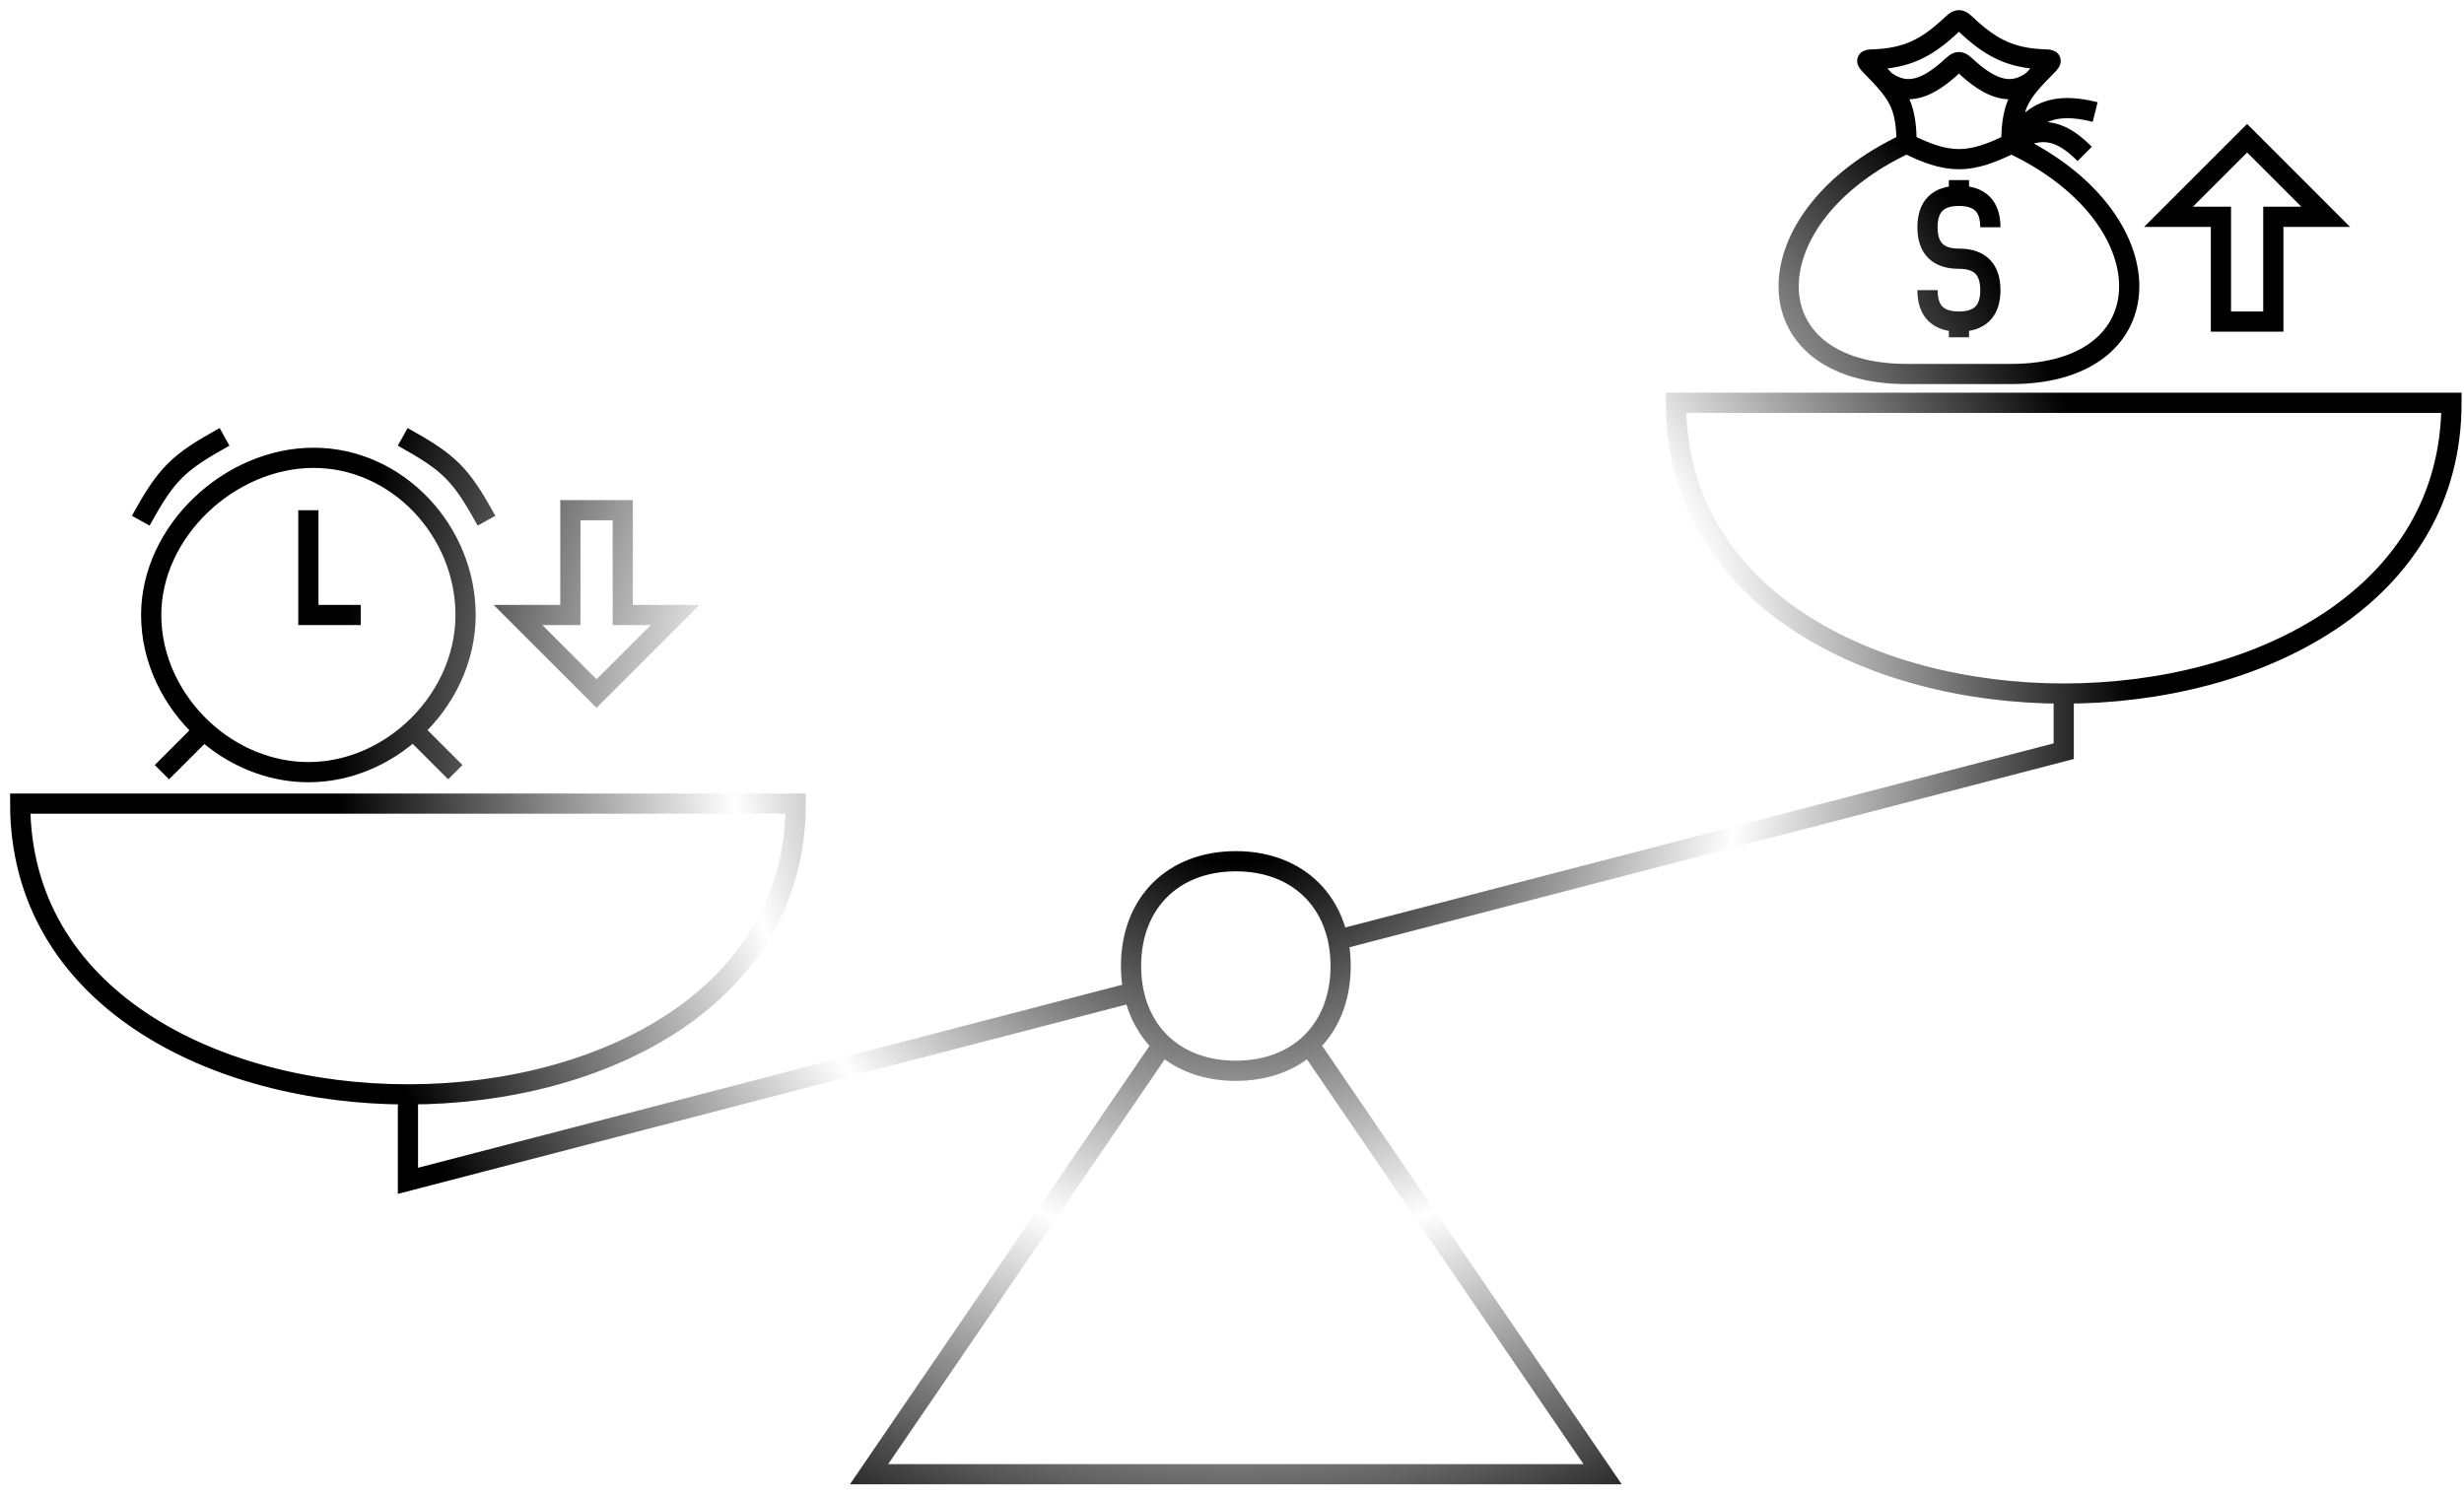
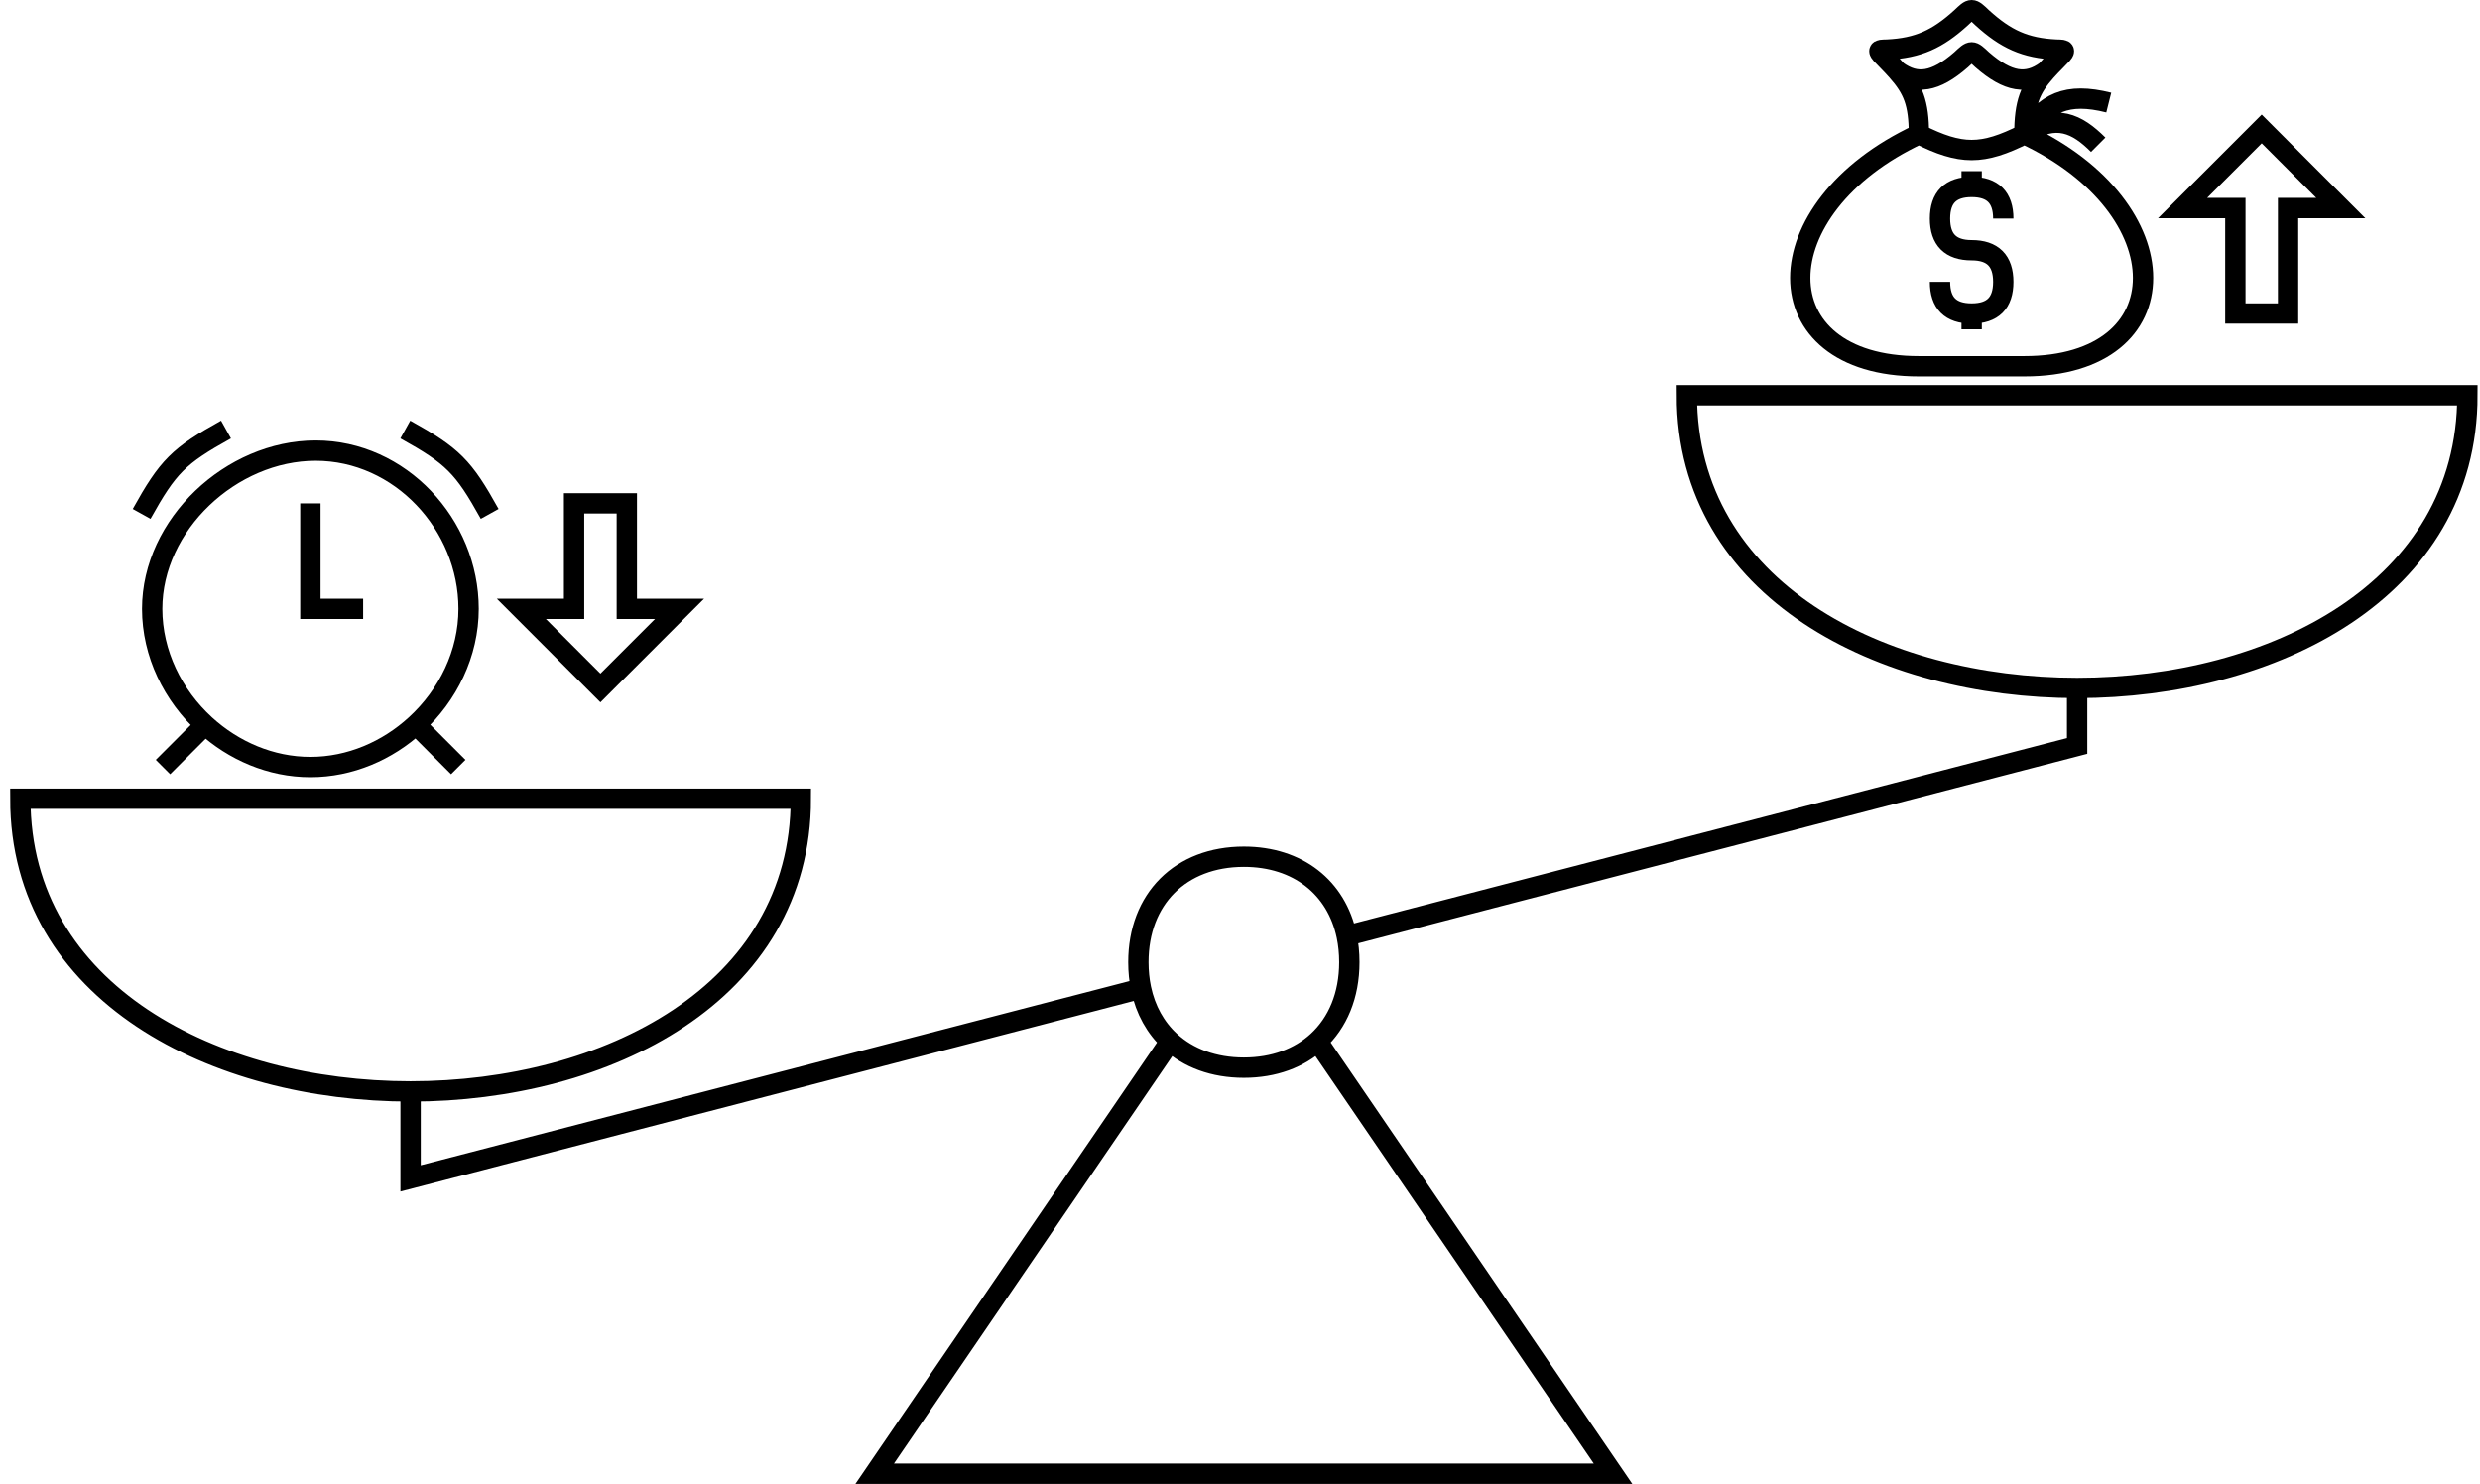
- <svg xmlns="http://www.w3.org/2000/svg" width="118.7" height="72" viewBox="0 0 122 74" fill="none">
-   <path d="M64.817 51.726C65.808 50.814 66.379 49.467 66.379 47.834C66.379 47.379 66.334 46.945 66.249 46.537M64.817 51.726C63.917 52.553 62.671 53.023 61.19 53.023C59.709 53.023 58.463 52.553 57.563 51.726M64.817 51.726L79.351 73H43.029L57.563 51.726M57.563 51.726C56.849 51.068 56.353 50.185 56.131 49.132M56.131 49.132C56.046 48.724 56.001 48.29 56.001 47.834C56.001 44.721 58.077 42.646 61.19 42.646C63.848 42.646 65.749 44.158 66.249 46.537M56.131 49.132L20.198 58.471V54.191M66.249 46.537L102.181 37.197V34.343M20.198 54.191C10.599 54.191 1 49.391 1 39.792H39.397C39.397 49.391 29.798 54.191 20.198 54.191ZM102.181 34.343C92.582 34.343 82.983 29.544 82.983 19.945H121.38C121.38 29.544 111.781 34.343 102.181 34.343ZM10.092 36.16C8.51 34.714 7.486 32.656 7.486 30.452C7.486 26.301 11.378 22.669 15.529 22.669C19.68 22.669 23.052 26.301 23.052 30.452C23.052 32.651 22.033 34.704 20.458 36.149M10.092 36.16C11.49 37.436 13.322 38.235 15.269 38.235C17.221 38.235 19.059 37.432 20.458 36.149M10.092 36.16L8.017 38.235M20.458 36.149L22.544 38.235M6.967 25.782C8.264 23.447 8.783 22.928 11.118 21.631M19.939 21.631C22.274 22.928 22.793 23.447 24.09 25.782M15.269 25.263V30.452H17.864M94.398 7.102C96.474 8.14 97.511 8.14 99.587 7.102M94.398 7.102C86.615 10.735 86.615 18.518 94.398 18.518H99.587C107.37 18.518 107.37 10.735 99.587 7.102M94.398 7.102C94.398 5.56 94.112 4.877 93.325 3.989M99.587 7.102C99.587 5.562 99.866 4.872 100.654 3.989M99.587 7.102C100.625 5.546 101.663 5.027 103.738 5.546M99.587 7.102C101.144 6.065 102.181 6.584 103.219 7.621M93.325 3.989C93.181 3.826 93.02 3.657 92.842 3.474C92.323 2.951 92.323 2.951 92.842 2.939C94.363 2.864 95.31 2.43 96.474 1.372C96.993 0.876 96.993 0.876 97.511 1.372C98.675 2.43 99.622 2.864 101.144 2.939C101.663 2.951 101.663 2.951 101.144 3.474C100.962 3.657 100.8 3.826 100.654 3.989M93.325 3.989C94.275 4.678 95.196 4.554 96.474 3.439C96.993 2.951 96.993 2.951 97.511 3.439C98.789 4.554 99.71 4.678 100.654 3.989M95.436 14.367C95.436 15.405 95.955 15.923 96.993 15.923M96.993 15.923C98.03 15.923 98.549 15.405 98.549 14.367C98.549 13.329 98.03 12.81 96.993 12.81C95.955 12.81 95.436 12.291 95.436 11.253C95.436 10.216 95.955 9.697 96.993 9.697M96.993 15.923V16.702M96.993 9.697C98.03 9.697 98.549 10.216 98.549 11.253M96.993 9.697V8.918M28.241 25.263H30.836V30.452H33.43L29.538 34.343L25.647 30.452H28.241V25.263ZM109.965 15.923H112.559V10.735H115.153L111.262 6.843L107.37 10.735H109.965V15.923Z" stroke="url(#paint0_angular_186_15377)" />
-   <defs>
-     <radialGradient id="paint0_angular_186_15377" cx="0" cy="0" r="1" gradientUnits="userSpaceOnUse" gradientTransform="translate(61.19 37) rotate(90) scale(50 50)">
-       <stop offset="0.114" stop-color="#000000" />
-       <stop offset="0.5" stop-color="#ffffff" />
-       <stop offset="0.891" stop-color="#000000" />
-     </radialGradient>
-   </defs>
+ <svg xmlns="http://www.w3.org/2000/svg" width="122" height="73" viewBox="0 0 122 73" fill="none">
+   <path d="M64.817 51.226C65.808 50.314 66.379 48.967 66.379 47.334C66.379 46.879 66.334 46.445 66.249 46.037M64.817 51.226C63.917 52.053 62.671 52.523 61.19 52.523C59.709 52.523 58.463 52.053 57.563 51.226M64.817 51.226L79.351 72.5H43.029L57.563 51.226M57.563 51.226C56.849 50.568 56.353 49.685 56.131 48.632M56.131 48.632C56.046 48.224 56.001 47.79 56.001 47.334C56.001 44.221 58.077 42.146 61.19 42.146C63.848 42.146 65.749 43.658 66.249 46.037M56.131 48.632L20.198 57.971V53.691M66.249 46.037L102.181 36.697V33.843M20.198 53.691C10.599 53.691 1 48.891 1 39.292H39.397C39.397 48.891 29.798 53.691 20.198 53.691ZM102.181 33.843C92.582 33.843 82.983 29.044 82.983 19.445H121.38C121.38 29.044 111.781 33.843 102.181 33.843ZM10.092 35.66C8.51 34.214 7.486 32.156 7.486 29.952C7.486 25.801 11.378 22.169 15.529 22.169C19.68 22.169 23.052 25.801 23.052 29.952C23.052 32.151 22.033 34.204 20.458 35.649M10.092 35.66C11.49 36.936 13.322 37.735 15.269 37.735C17.221 37.735 19.059 36.932 20.458 35.649M10.092 35.66L8.017 37.735M20.458 35.649L22.544 37.735M6.967 25.282C8.264 22.947 8.783 22.428 11.118 21.131M19.939 21.131C22.274 22.428 22.793 22.947 24.09 25.282M15.269 24.763V29.952H17.864M94.398 6.602C96.474 7.64 97.511 7.64 99.587 6.602M94.398 6.602C86.615 10.235 86.615 18.018 94.398 18.018H99.587C107.37 18.018 107.37 10.235 99.587 6.602M94.398 6.602C94.398 5.06 94.112 4.377 93.325 3.489M99.587 6.602C99.587 5.062 99.866 4.372 100.654 3.489M99.587 6.602C100.625 5.046 101.663 4.527 103.738 5.046M99.587 6.602C101.144 5.565 102.181 6.084 103.219 7.121M93.325 3.489C93.181 3.326 93.02 3.157 92.842 2.974C92.323 2.451 92.323 2.451 92.842 2.439C94.363 2.364 95.31 1.93 96.474 0.872C96.993 0.376 96.993 0.376 97.511 0.872C98.675 1.93 99.622 2.364 101.144 2.439C101.663 2.451 101.663 2.451 101.144 2.974C100.962 3.157 100.8 3.326 100.654 3.489M93.325 3.489C94.275 4.178 95.196 4.054 96.474 2.939C96.993 2.451 96.993 2.451 97.511 2.939C98.789 4.054 99.71 4.178 100.654 3.489M95.436 13.867C95.436 14.905 95.955 15.423 96.993 15.423M96.993 15.423C98.03 15.423 98.549 14.905 98.549 13.867C98.549 12.829 98.03 12.31 96.993 12.31C95.955 12.31 95.436 11.791 95.436 10.753C95.436 9.716 95.955 9.197 96.993 9.197M96.993 15.423V16.202M96.993 9.197C98.03 9.197 98.549 9.716 98.549 10.753M96.993 9.197V8.418M28.241 24.763H30.836V29.952H33.43L29.538 33.843L25.647 29.952H28.241V24.763ZM109.965 15.423H112.559V10.235H115.153L111.262 6.343L107.37 10.235H109.965V15.423Z" stroke="black" />
</svg>
